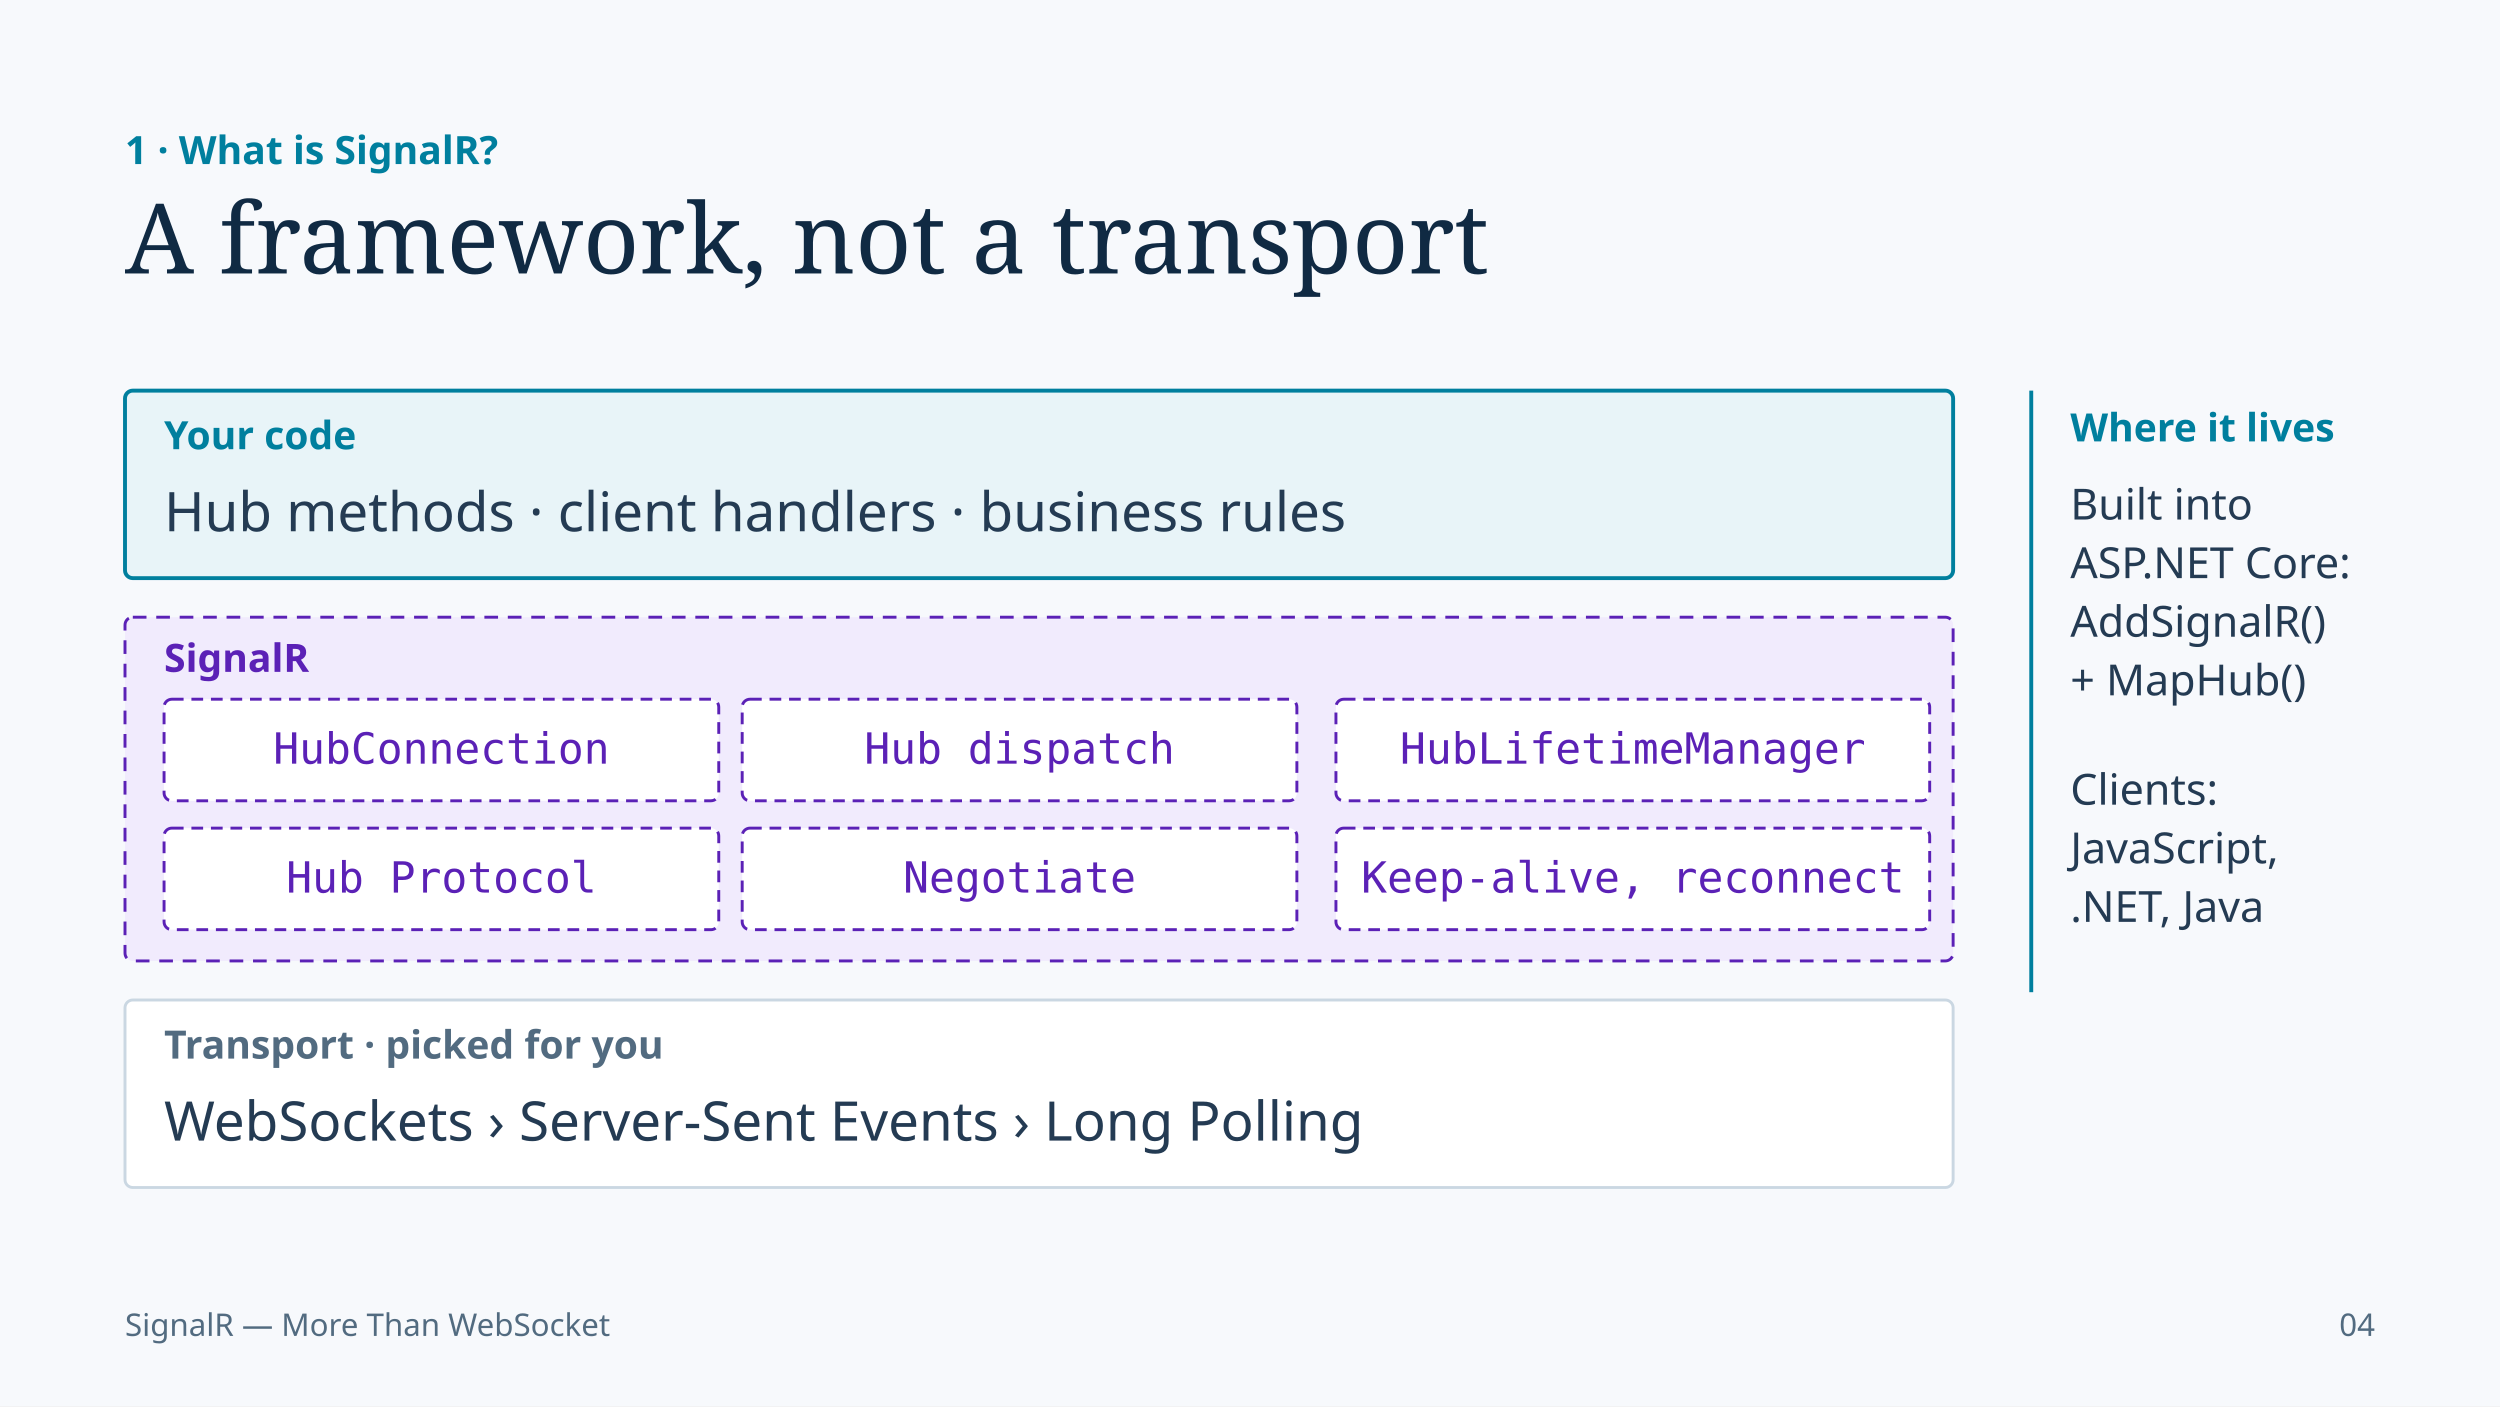
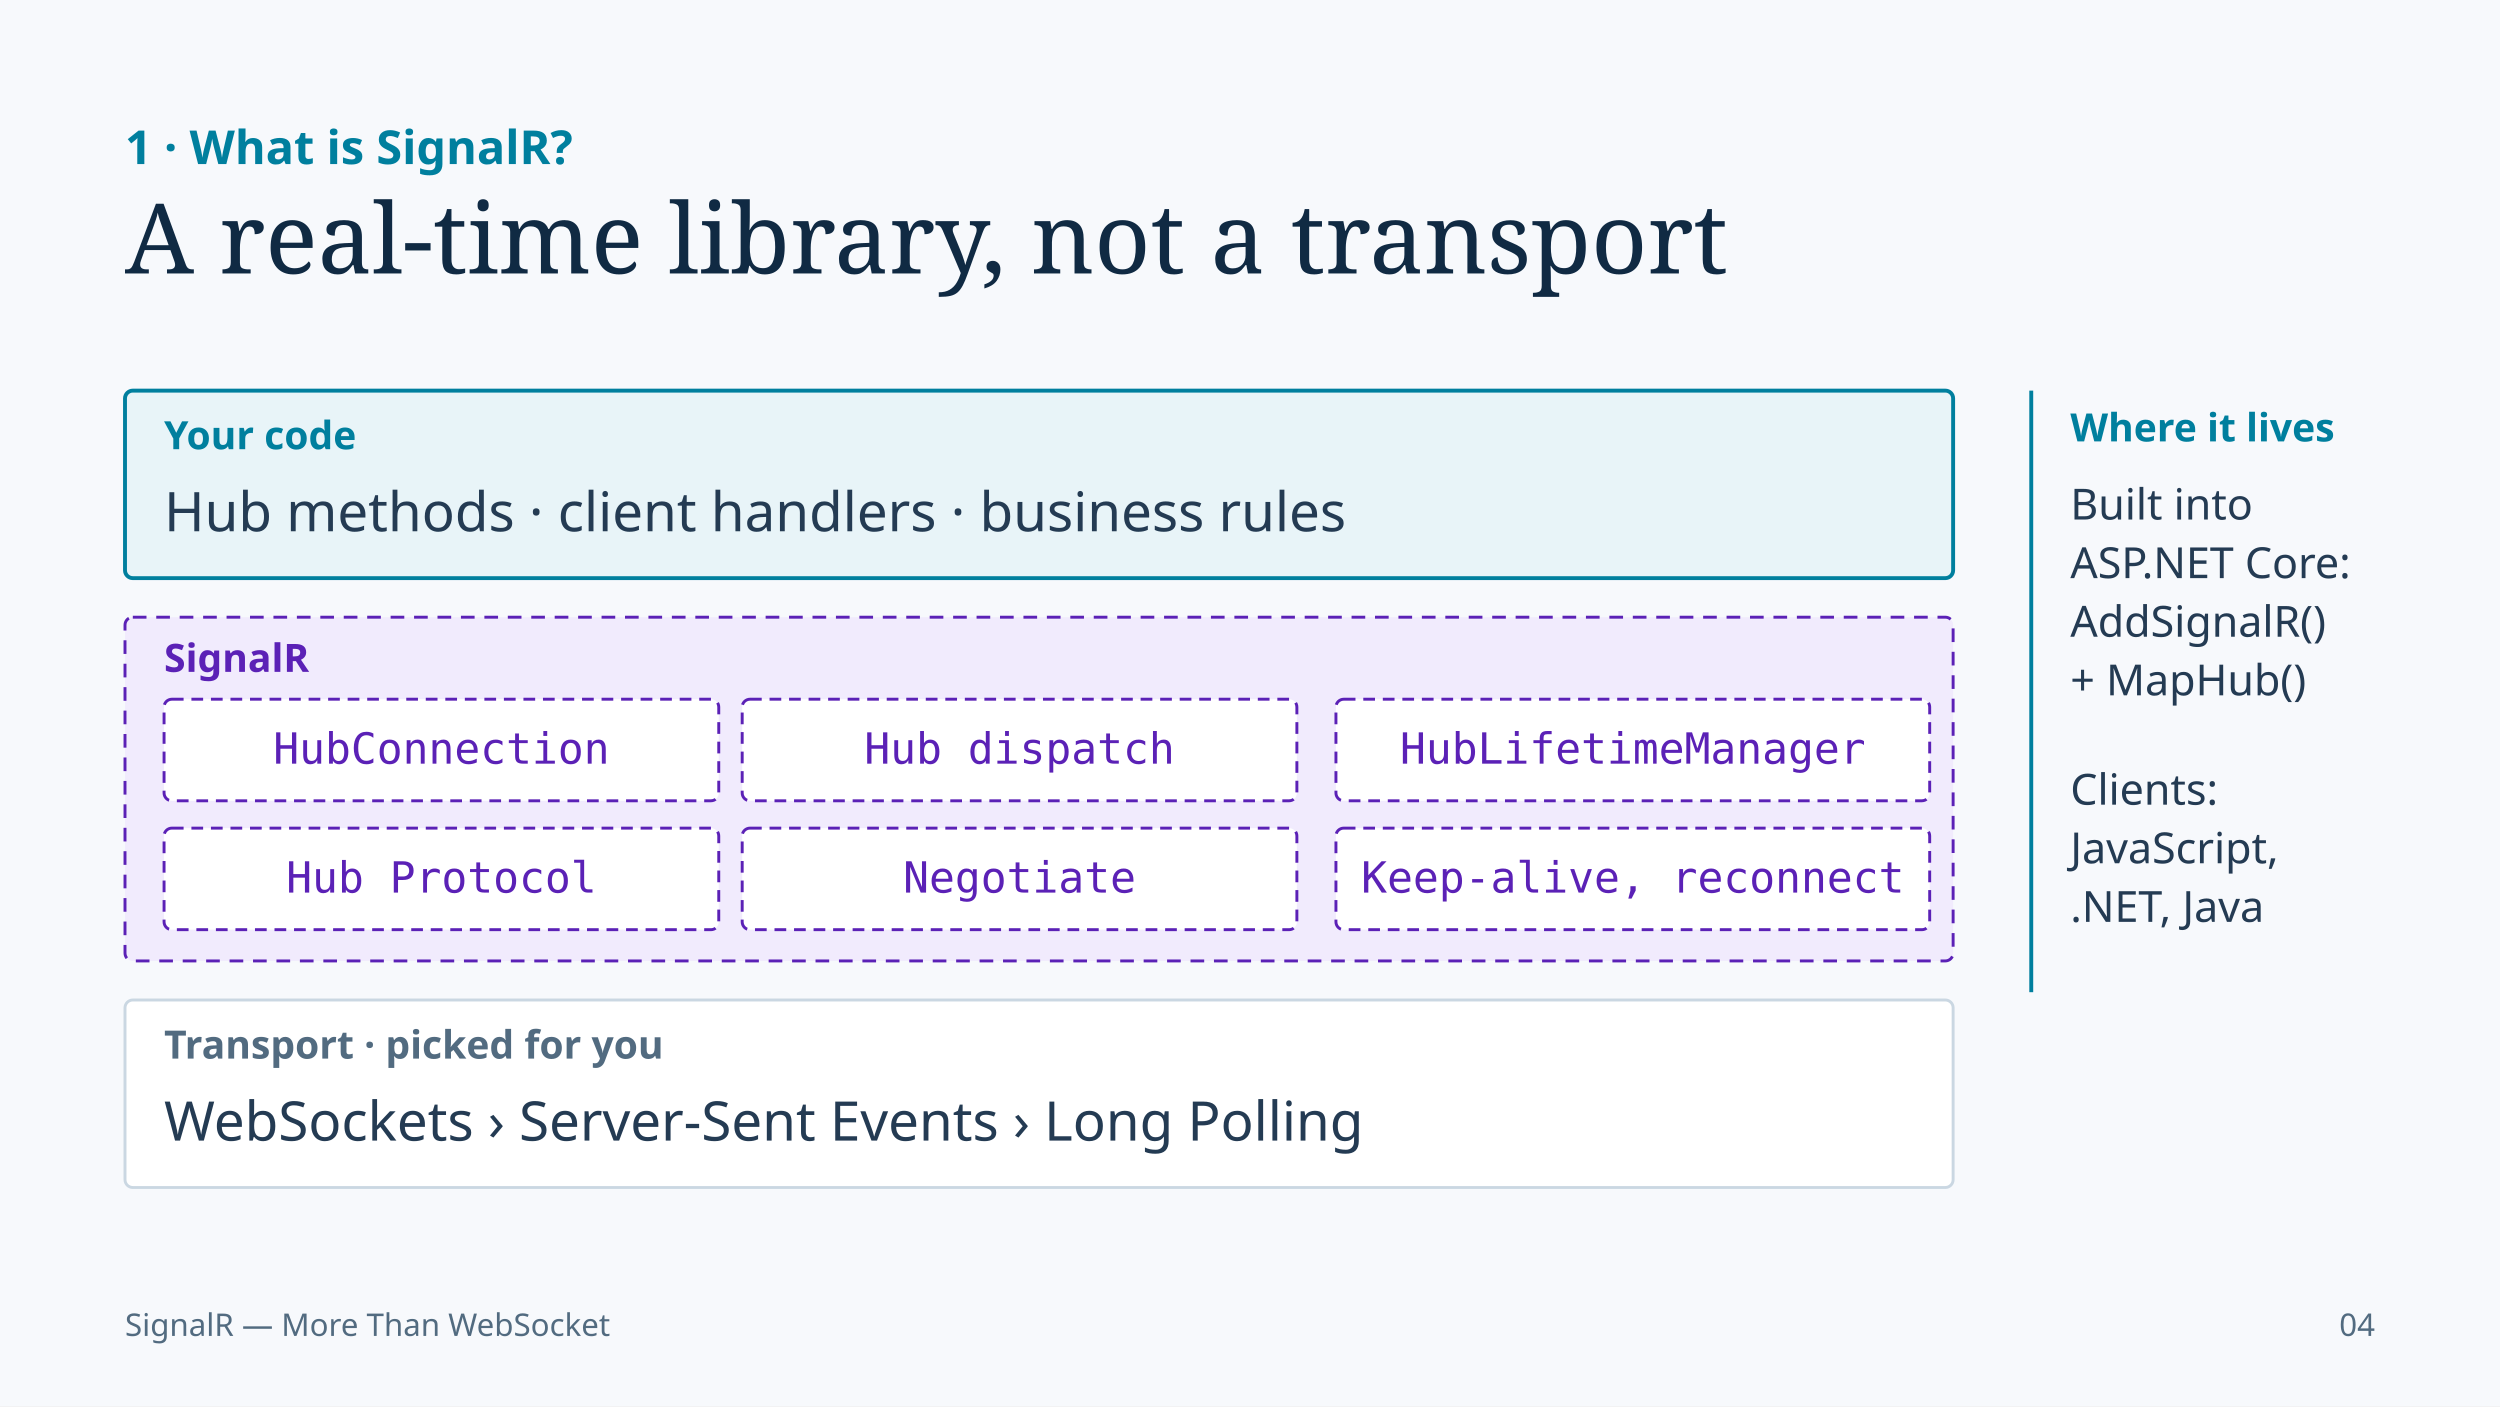
<svg xmlns="http://www.w3.org/2000/svg" viewBox="0 0 1280 720" data-pptx-page-role="content" font-family="Segoe UI, sans-serif">
  <rect id="bg" data-pptx-role="background" x="0" y="0" width="1280" height="720" fill="#F7F9FC" />
  <g id="header" data-pptx-bounds="64 60 1152 108">
-     <text x="64" y="84" font-size="20" font-weight="600" fill="#007F9E">1 · What is SignalR?</text>
-     <text x="64" y="140" font-family="Cambria, serif" font-size="50" fill="#102A43">A framework, not a transport</text>
+     <text x="64" y="84" font-size="24" font-weight="600" fill="#007F9E">1 · What is SignalR?</text>
+     <text x="64" y="140" font-family="Cambria, serif" font-size="50" fill="#102A43">A real-time library, not a transport</text>
  </g>
  <g id="layer-code" data-pptx-bounds="64 196 940 104">
    <rect x="64" y="200" width="936" height="96" rx="4" fill="#E8F4F8" stroke="#007F9E" stroke-width="2" />
    <text x="84" y="230" font-size="20" font-weight="bold" fill="#007F9E">Your code</text>
    <text x="84" y="272" font-size="28" fill="#243B53">Hub methods · client handlers · business rules</text>
  </g>
  <g id="layer-signalr" data-pptx-bounds="64 312 940 184">
    <rect x="64" y="316" width="936" height="176" rx="4" fill="#F1EBFD" stroke="#5B21B6" stroke-width="1.5" stroke-dasharray="7 5" />
    <text x="84" y="344" font-size="20" font-weight="bold" fill="#5B21B6">SignalR</text>
    <g fill="#FFFFFF" stroke="#5B21B6" stroke-width="1.5" stroke-dasharray="6 4">
      <rect x="84" y="358" width="284" height="52" rx="4" />
      <rect x="380" y="358" width="284" height="52" rx="4" />
      <rect x="684" y="358" width="304" height="52" rx="4" />
      <rect x="84" y="424" width="284" height="52" rx="4" />
      <rect x="380" y="424" width="284" height="52" rx="4" />
      <rect x="684" y="424" width="304" height="52" rx="4" />
    </g>
    <g font-family="Consolas, monospace" font-size="22" fill="#5B21B6" text-anchor="middle">
      <text x="226" y="391">HubConnection</text>
      <text x="522" y="391">Hub dispatch</text>
      <text x="836" y="391">HubLifetimeManager</text>
      <text x="226" y="457">Hub Protocol</text>
      <text x="522" y="457">Negotiate</text>
      <text x="836" y="457">Keep-alive, reconnect</text>
    </g>
  </g>
  <g id="layer-transport" data-pptx-bounds="64 508 940 104">
    <rect x="64" y="512" width="936" height="96" rx="4" fill="#FFFFFF" stroke="#CAD7E2" stroke-width="1.5" />
    <text x="84" y="542" font-size="20" font-weight="600" fill="#526B80">Transport · picked for you</text>
    <text x="84" y="584" font-size="28" fill="#243B53">WebSockets › Server-Sent Events › Long Polling</text>
  </g>
  <g id="margin-note" data-pptx-bounds="1036 196 180 320">
    <line x1="1040" y1="200" x2="1040" y2="508" stroke="#007F9E" stroke-width="2" />
    <text x="1060" y="226" font-size="20" font-weight="600" fill="#007F9E">Where it lives</text>
    <text x="1060" y="266" font-size="22" fill="#243B53">Built into<tspan x="1060" dy="30">ASP.NET Core:</tspan>
      <tspan x="1060" dy="30">AddSignalR()</tspan>
      <tspan x="1060" dy="30">+ MapHub()</tspan>
    </text>
    <text x="1060" y="412" font-size="22" fill="#243B53">Clients:<tspan x="1060" dy="30">JavaScript,</tspan>
      <tspan x="1060" dy="30">.NET, Java</tspan>
    </text>
  </g>
  <g id="footer" data-pptx-role="footer" data-pptx-bounds="64 664 1152 30" font-size="16" fill="#526B80">
    <text x="64" y="684">SignalR — More Than WebSocket</text>
    <text x="1216" y="684" text-anchor="end">04</text>
  </g>
</svg>
